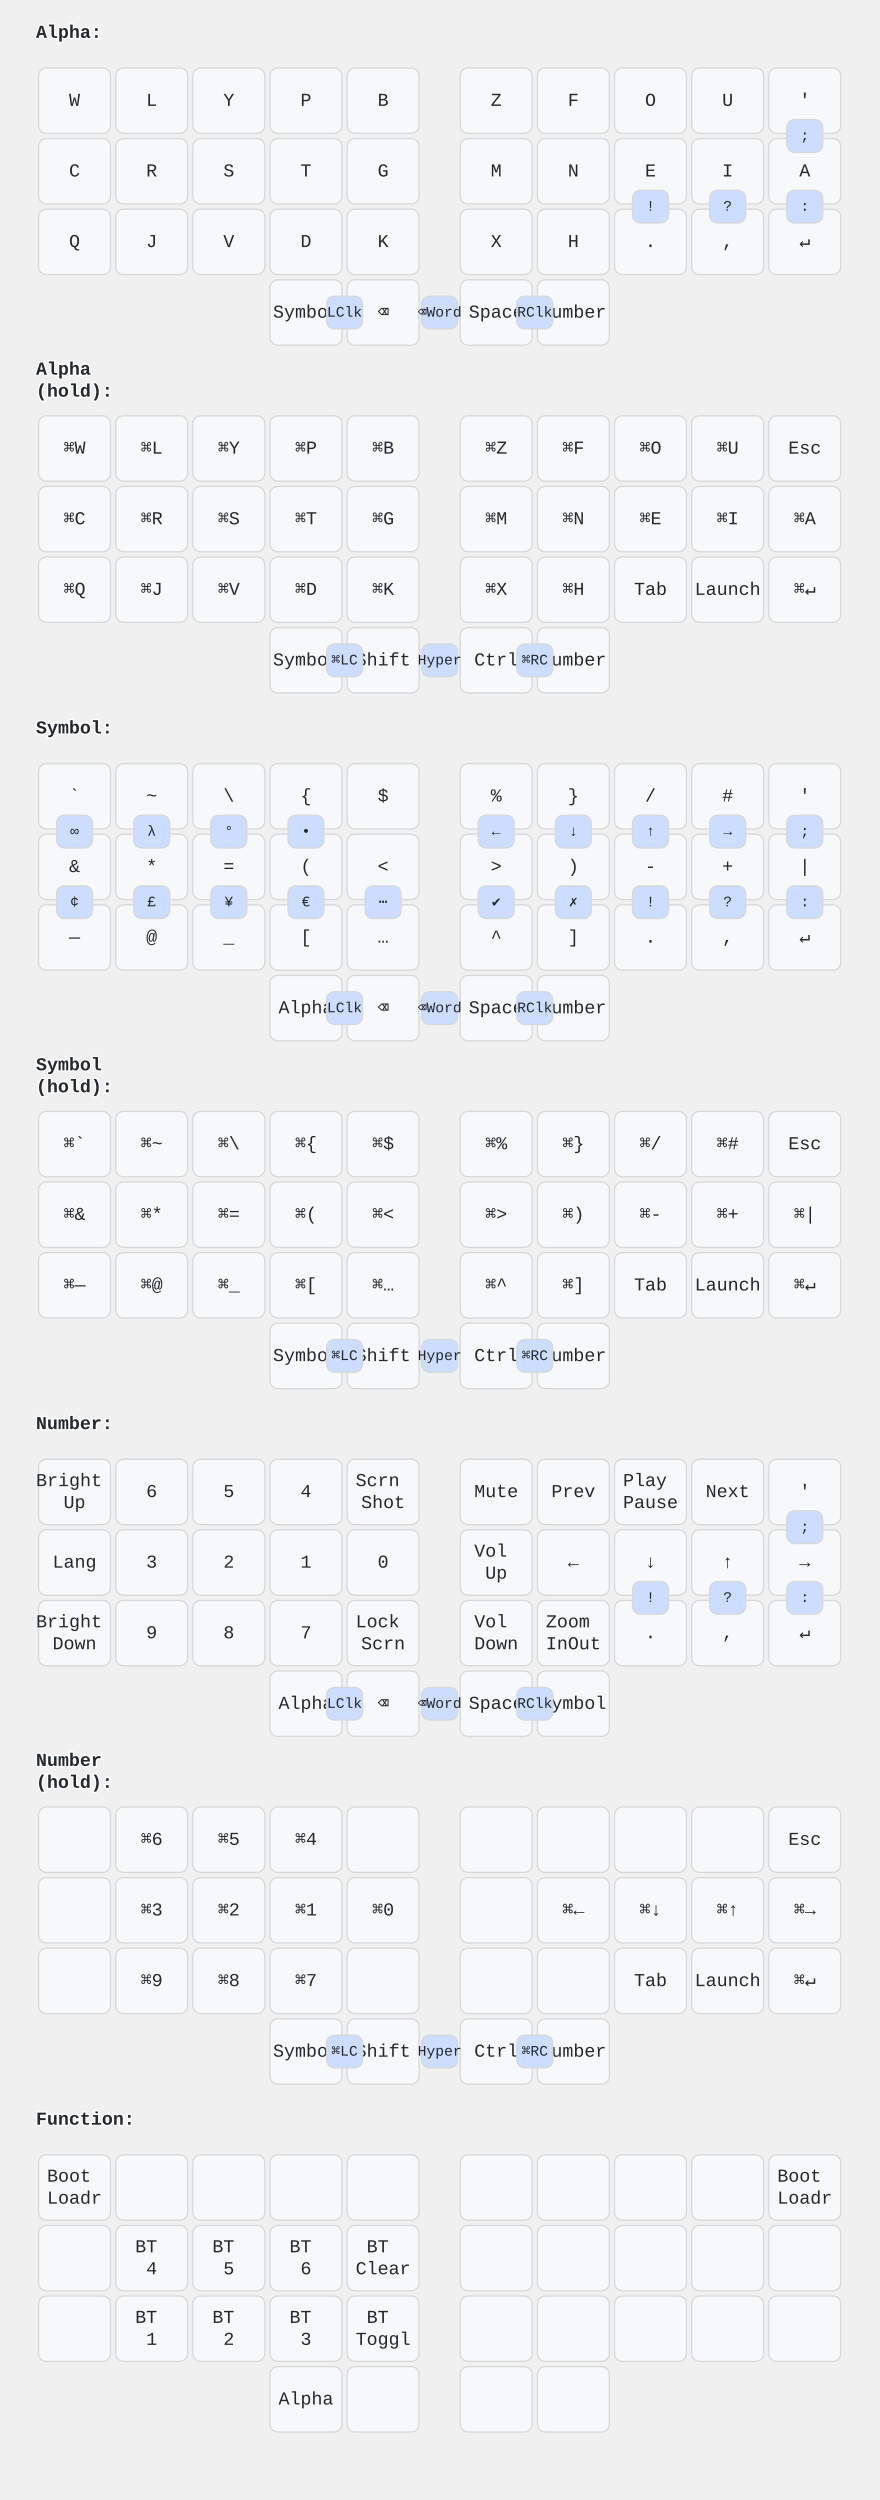
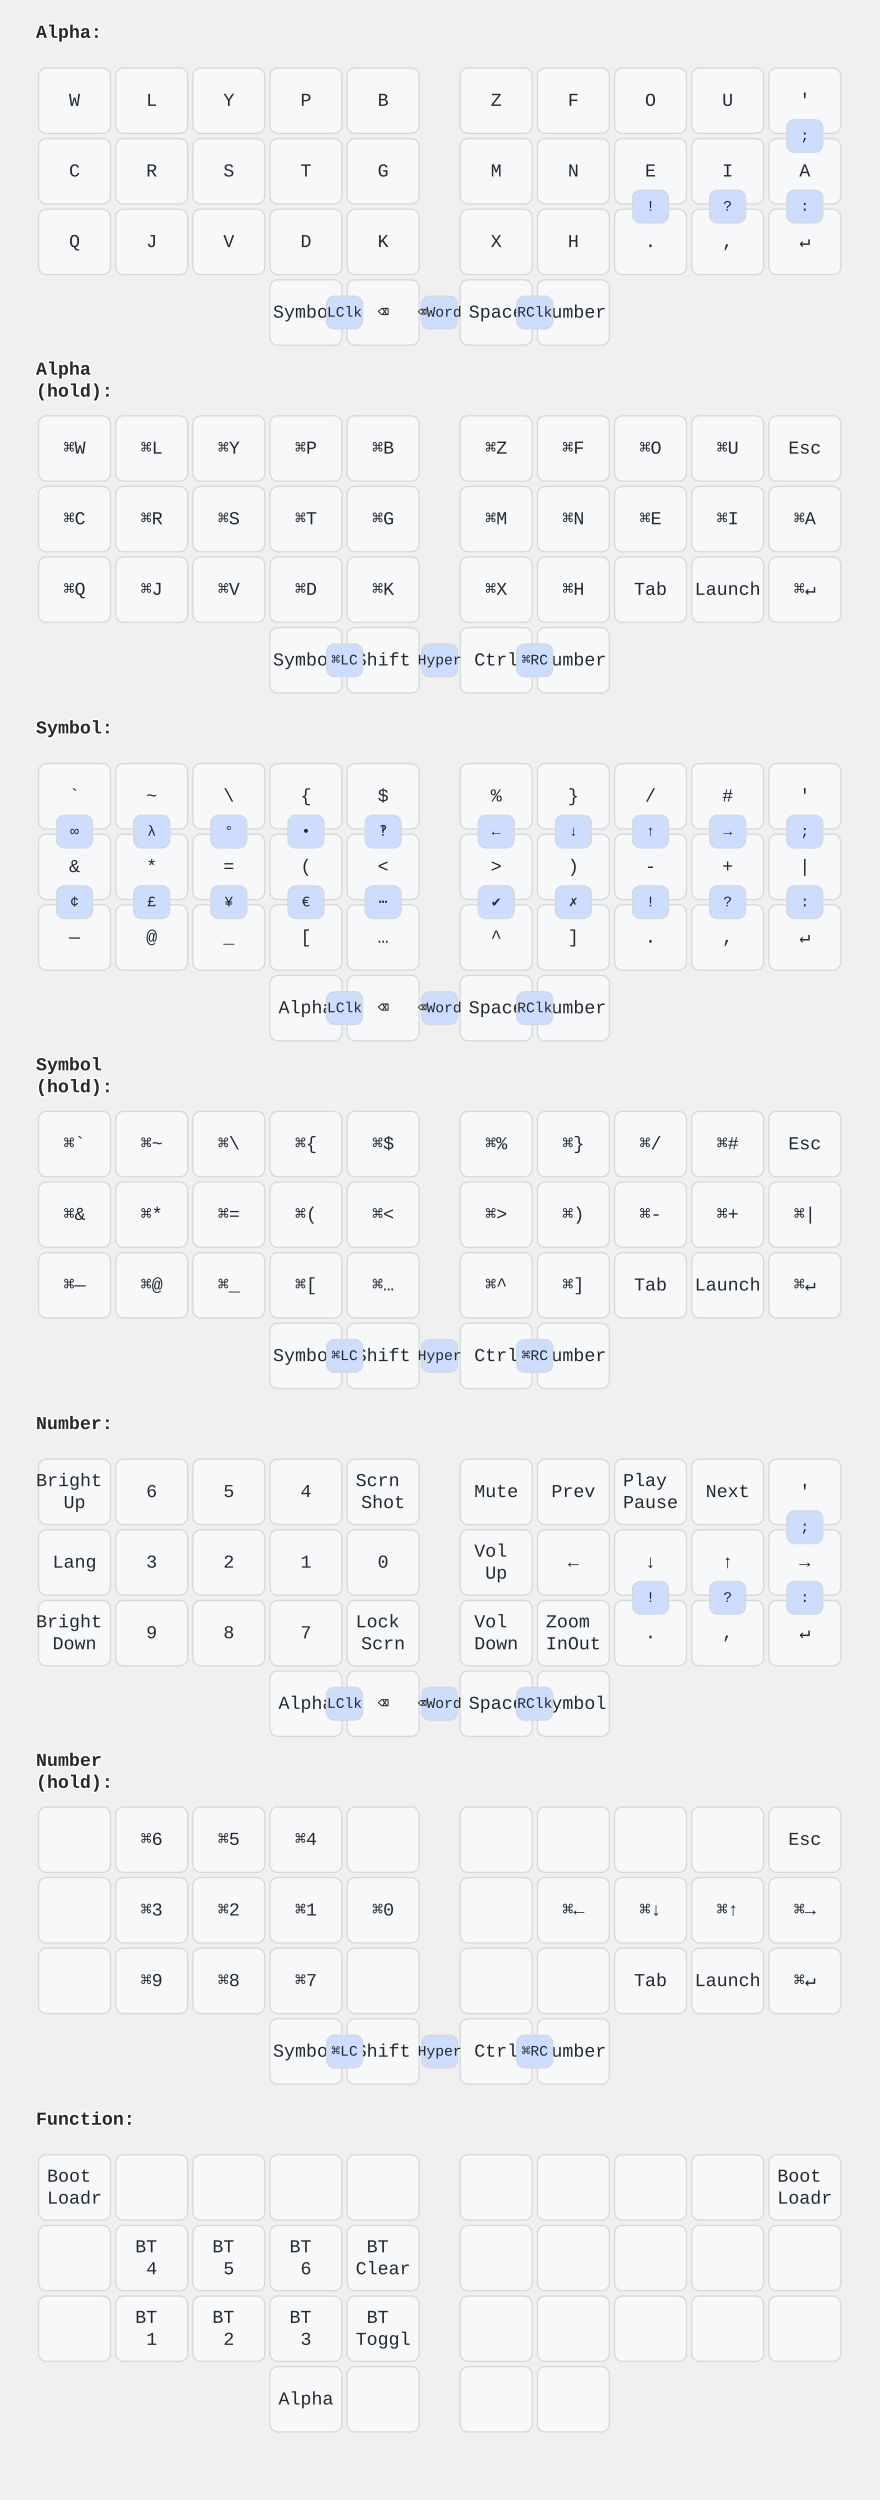
<svg xmlns="http://www.w3.org/2000/svg" width="672.5" height="1912" viewBox="0 0 672.5 1912">
  <style>
    svg {
        font-family: Menlo,SFMono-Regular,Consolas,Liberation Mono,monospace;
        font-size: 14px;
        font-kerning: normal;
        text-rendering: optimizeLegibility;
        fill: #24292e;
    }

    rect {
        fill: #f6f8fa;
        stroke: #d6d8da;
        stroke-width: 1;
    }

    .held {
        fill: #fdd;
    }

    .combo {
        fill: #cdf;
    }

    .ghost {
        fill: #ddd;
    }

    text {
        text-anchor: middle;
        dominant-baseline: middle;
    }

    .label {
        font-weight: bold;
        text-anchor: start;
        stroke: white;
        stroke-width: 2;
        paint-order: stroke;
    }

    .small {
        font-size: 80%;
    }
</style>
  <text x="27.5" y="25.0" class="label">Alpha:</text>
  <rect rx="6" ry="6" x="29.5" y="52" width="55" height="50" />
  <text x="57.0" y="77.0">W</text>
  <rect rx="6" ry="6" x="88.5" y="52" width="55" height="50" />
  <text x="116.0" y="77.0">L</text>
  <rect rx="6" ry="6" x="147.5" y="52" width="55" height="50" />
  <text x="175.0" y="77.0">Y</text>
  <rect rx="6" ry="6" x="206.5" y="52" width="55" height="50" />
  <text x="234.0" y="77.0">P</text>
  <rect rx="6" ry="6" x="265.5" y="52" width="55" height="50" />
  <text x="293.0" y="77.0">B</text>
  <rect rx="6" ry="6" x="29.5" y="106" width="55" height="50" />
  <text x="57.0" y="131.0">C</text>
  <rect rx="6" ry="6" x="88.5" y="106" width="55" height="50" />
  <text x="116.0" y="131.0">R</text>
  <rect rx="6" ry="6" x="147.5" y="106" width="55" height="50" />
  <text x="175.0" y="131.0">S</text>
  <rect rx="6" ry="6" x="206.5" y="106" width="55" height="50" />
  <text x="234.0" y="131.0">T</text>
  <rect rx="6" ry="6" x="265.5" y="106" width="55" height="50" />
  <text x="293.0" y="131.0">G</text>
  <rect rx="6" ry="6" x="29.5" y="160" width="55" height="50" />
  <text x="57.0" y="185.0">Q</text>
  <rect rx="6" ry="6" x="88.5" y="160" width="55" height="50" />
  <text x="116.0" y="185.0">J</text>
  <rect rx="6" ry="6" x="147.5" y="160" width="55" height="50" />
  <text x="175.0" y="185.0">V</text>
  <rect rx="6" ry="6" x="206.5" y="160" width="55" height="50" />
  <text x="234.0" y="185.0">D</text>
  <rect rx="6" ry="6" x="265.5" y="160" width="55" height="50" />
  <text x="293.0" y="185.0">K</text>
  <rect rx="6" ry="6" x="352.0" y="52" width="55" height="50" />
  <text x="379.5" y="77.0">Z</text>
  <rect rx="6" ry="6" x="411.0" y="52" width="55" height="50" />
  <text x="438.5" y="77.0">F</text>
  <rect rx="6" ry="6" x="470.0" y="52" width="55" height="50" />
  <text x="497.5" y="77.0">O</text>
  <rect rx="6" ry="6" x="529.0" y="52" width="55" height="50" />
  <text x="556.5" y="77.0">U</text>
  <rect rx="6" ry="6" x="588.0" y="52" width="55" height="50" />
  <text x="615.5" y="77.0">'</text>
  <rect rx="6" ry="6" x="352.0" y="106" width="55" height="50" />
  <text x="379.5" y="131.0">M</text>
  <rect rx="6" ry="6" x="411.0" y="106" width="55" height="50" />
  <text x="438.5" y="131.0">N</text>
  <rect rx="6" ry="6" x="470.0" y="106" width="55" height="50" />
  <text x="497.5" y="131.0">E</text>
  <rect rx="6" ry="6" x="529.0" y="106" width="55" height="50" />
  <text x="556.5" y="131.0">I</text>
  <rect rx="6" ry="6" x="588.0" y="106" width="55" height="50" />
  <text x="615.5" y="131.0">A</text>
  <rect rx="6" ry="6" x="352.0" y="160" width="55" height="50" />
  <text x="379.5" y="185.0">X</text>
  <rect rx="6" ry="6" x="411.0" y="160" width="55" height="50" />
  <text x="438.5" y="185.0">H</text>
  <rect rx="6" ry="6" x="470.0" y="160" width="55" height="50" />
  <text x="497.5" y="185.0">.</text>
  <rect rx="6" ry="6" x="529.0" y="160" width="55" height="50" />
  <text x="556.5" y="185.0">,</text>
  <rect rx="6" ry="6" x="588.0" y="160" width="55" height="50" />
  <text x="615.5" y="185.0">↵</text>
  <rect rx="6" ry="6" x="206.5" y="214" width="55" height="50" />
  <text x="234.0" y="239.0">Symbol</text>
  <rect rx="6" ry="6" x="265.5" y="214" width="55" height="50" />
  <text x="293.0" y="239.0">⌫</text>
  <rect rx="6" ry="6" x="352.0" y="214" width="55" height="50" />
  <text x="379.5" y="239.0">Space</text>
  <rect rx="6" ry="6" x="411.0" y="214" width="55" height="50" />
  <text x="438.5" y="239.0">Number</text>
  <rect rx="6" ry="6" x="483.75" y="145.5" width="27.5" height="25.0" class="combo" />
  <text x="497.5" y="158.0" class="small">!</text>
  <rect rx="6" ry="6" x="542.75" y="145.5" width="27.5" height="25.0" class="combo" />
  <text x="556.5" y="158.0" class="small">?</text>
  <rect rx="6" ry="6" x="601.75" y="145.5" width="27.5" height="25.0" class="combo" />
  <text x="615.5" y="158.0" class="small">:</text>
  <rect rx="6" ry="6" x="601.75" y="91.5" width="27.5" height="25.0" class="combo" />
  <text x="615.5" y="104.0" class="small">;</text>
  <rect rx="6" ry="6" x="322.5" y="226.5" width="27.5" height="25.0" class="combo" />
  <text x="336.25" y="239.0" class="small">⌫Word</text>
  <rect rx="6" ry="6" x="249.75" y="226.5" width="27.5" height="25.0" class="combo" />
  <text x="263.5" y="239.0" class="small">LClk</text>
  <rect rx="6" ry="6" x="395.25" y="226.5" width="27.5" height="25.0" class="combo" />
  <text x="409.0" y="239.0" class="small">RClk</text>
  <text x="27.5" y="291.0" class="label">
    <tspan x="27.5" dy="-0.6em">Alpha</tspan>
    <tspan x="27.5" dy="1.2em">(hold):</tspan>
  </text>
  <rect rx="6" ry="6" x="29.5" y="318" width="55" height="50" />
  <text x="57.0" y="343.0">⌘W</text>
  <rect rx="6" ry="6" x="88.5" y="318" width="55" height="50" />
  <text x="116.0" y="343.0">⌘L</text>
  <rect rx="6" ry="6" x="147.5" y="318" width="55" height="50" />
  <text x="175.0" y="343.0">⌘Y</text>
  <rect rx="6" ry="6" x="206.5" y="318" width="55" height="50" />
  <text x="234.0" y="343.0">⌘P</text>
  <rect rx="6" ry="6" x="265.5" y="318" width="55" height="50" />
  <text x="293.0" y="343.0">⌘B</text>
  <rect rx="6" ry="6" x="29.5" y="372" width="55" height="50" />
  <text x="57.0" y="397.0">⌘C</text>
  <rect rx="6" ry="6" x="88.5" y="372" width="55" height="50" />
  <text x="116.0" y="397.0">⌘R</text>
  <rect rx="6" ry="6" x="147.5" y="372" width="55" height="50" />
  <text x="175.0" y="397.0">⌘S</text>
  <rect rx="6" ry="6" x="206.5" y="372" width="55" height="50" />
  <text x="234.0" y="397.0">⌘T</text>
  <rect rx="6" ry="6" x="265.5" y="372" width="55" height="50" />
  <text x="293.0" y="397.0">⌘G</text>
  <rect rx="6" ry="6" x="29.5" y="426" width="55" height="50" />
  <text x="57.0" y="451.0">⌘Q</text>
  <rect rx="6" ry="6" x="88.5" y="426" width="55" height="50" />
  <text x="116.0" y="451.0">⌘J</text>
  <rect rx="6" ry="6" x="147.5" y="426" width="55" height="50" />
  <text x="175.0" y="451.0">⌘V</text>
  <rect rx="6" ry="6" x="206.5" y="426" width="55" height="50" />
  <text x="234.0" y="451.0">⌘D</text>
  <rect rx="6" ry="6" x="265.5" y="426" width="55" height="50" />
  <text x="293.0" y="451.0">⌘K</text>
  <rect rx="6" ry="6" x="352.0" y="318" width="55" height="50" />
  <text x="379.5" y="343.0">⌘Z</text>
  <rect rx="6" ry="6" x="411.0" y="318" width="55" height="50" />
  <text x="438.5" y="343.0">⌘F</text>
  <rect rx="6" ry="6" x="470.0" y="318" width="55" height="50" />
  <text x="497.5" y="343.0">⌘O</text>
  <rect rx="6" ry="6" x="529.0" y="318" width="55" height="50" />
  <text x="556.5" y="343.0">⌘U</text>
  <rect rx="6" ry="6" x="588.0" y="318" width="55" height="50" />
  <text x="615.5" y="343.0">Esc</text>
  <rect rx="6" ry="6" x="352.0" y="372" width="55" height="50" />
  <text x="379.5" y="397.0">⌘M</text>
  <rect rx="6" ry="6" x="411.0" y="372" width="55" height="50" />
  <text x="438.5" y="397.0">⌘N</text>
  <rect rx="6" ry="6" x="470.0" y="372" width="55" height="50" />
  <text x="497.5" y="397.0">⌘E</text>
  <rect rx="6" ry="6" x="529.0" y="372" width="55" height="50" />
  <text x="556.5" y="397.0">⌘I</text>
  <rect rx="6" ry="6" x="588.0" y="372" width="55" height="50" />
  <text x="615.5" y="397.0">⌘A</text>
  <rect rx="6" ry="6" x="352.0" y="426" width="55" height="50" />
  <text x="379.5" y="451.0">⌘X</text>
  <rect rx="6" ry="6" x="411.0" y="426" width="55" height="50" />
  <text x="438.5" y="451.0">⌘H</text>
  <rect rx="6" ry="6" x="470.0" y="426" width="55" height="50" />
  <text x="497.5" y="451.0">Tab</text>
  <rect rx="6" ry="6" x="529.0" y="426" width="55" height="50" />
  <text x="556.5" y="451.0">Launch</text>
  <rect rx="6" ry="6" x="588.0" y="426" width="55" height="50" />
  <text x="615.5" y="451.0">⌘↵</text>
  <rect rx="6" ry="6" x="206.5" y="480" width="55" height="50" />
  <text x="234.0" y="505.0">Symbol</text>
  <rect rx="6" ry="6" x="265.5" y="480" width="55" height="50" />
  <text x="293.0" y="505.0">Shift</text>
  <rect rx="6" ry="6" x="352.0" y="480" width="55" height="50" />
  <text x="379.5" y="505.0">Ctrl</text>
  <rect rx="6" ry="6" x="411.0" y="480" width="55" height="50" />
  <text x="438.5" y="505.0">Number</text>
  <rect rx="6" ry="6" x="322.5" y="492.5" width="27.5" height="25.0" class="combo" />
  <text x="336.25" y="505.0" class="small">Hyper</text>
  <rect rx="6" ry="6" x="249.75" y="492.5" width="27.5" height="25.0" class="combo" />
  <text x="263.5" y="505.0" class="small">⌘LC</text>
  <rect rx="6" ry="6" x="395.25" y="492.5" width="27.5" height="25.0" class="combo" />
  <text x="409.0" y="505.0" class="small">⌘RC</text>
  <text x="27.5" y="557.0" class="label">Symbol:</text>
  <rect rx="6" ry="6" x="29.5" y="584" width="55" height="50" />
  <text x="57.0" y="609.0">`</text>
  <rect rx="6" ry="6" x="88.5" y="584" width="55" height="50" />
  <text x="116.0" y="609.0">~</text>
  <rect rx="6" ry="6" x="147.5" y="584" width="55" height="50" />
  <text x="175.0" y="609.0">\</text>
  <rect rx="6" ry="6" x="206.5" y="584" width="55" height="50" />
  <text x="234.0" y="609.0">{</text>
  <rect rx="6" ry="6" x="265.5" y="584" width="55" height="50" />
  <text x="293.0" y="609.0">$</text>
  <rect rx="6" ry="6" x="29.5" y="638" width="55" height="50" />
  <text x="57.0" y="663.0">&amp;</text>
  <rect rx="6" ry="6" x="88.5" y="638" width="55" height="50" />
  <text x="116.0" y="663.0">*</text>
  <rect rx="6" ry="6" x="147.5" y="638" width="55" height="50" />
  <text x="175.0" y="663.0">=</text>
  <rect rx="6" ry="6" x="206.5" y="638" width="55" height="50" />
  <text x="234.0" y="663.0">(</text>
  <rect rx="6" ry="6" x="265.5" y="638" width="55" height="50" />
  <text x="293.0" y="663.0">&lt;</text>
  <rect rx="6" ry="6" x="29.5" y="692" width="55" height="50" />
  <text x="57.0" y="717.0">—</text>
  <rect rx="6" ry="6" x="88.5" y="692" width="55" height="50" />
  <text x="116.0" y="717.0">@</text>
  <rect rx="6" ry="6" x="147.5" y="692" width="55" height="50" />
  <text x="175.0" y="717.0">_</text>
  <rect rx="6" ry="6" x="206.5" y="692" width="55" height="50" />
  <text x="234.0" y="717.0">[</text>
  <rect rx="6" ry="6" x="265.5" y="692" width="55" height="50" />
  <text x="293.0" y="717.0">…</text>
  <rect rx="6" ry="6" x="352.0" y="584" width="55" height="50" />
  <text x="379.5" y="609.0">%</text>
  <rect rx="6" ry="6" x="411.0" y="584" width="55" height="50" />
  <text x="438.5" y="609.0">}</text>
  <rect rx="6" ry="6" x="470.0" y="584" width="55" height="50" />
  <text x="497.5" y="609.0">/</text>
  <rect rx="6" ry="6" x="529.0" y="584" width="55" height="50" />
  <text x="556.5" y="609.0">#</text>
  <rect rx="6" ry="6" x="588.0" y="584" width="55" height="50" />
  <text x="615.5" y="609.0">'</text>
  <rect rx="6" ry="6" x="352.0" y="638" width="55" height="50" />
  <text x="379.5" y="663.0">&gt;</text>
  <rect rx="6" ry="6" x="411.0" y="638" width="55" height="50" />
  <text x="438.5" y="663.0">)</text>
  <rect rx="6" ry="6" x="470.0" y="638" width="55" height="50" />
  <text x="497.5" y="663.0">-</text>
  <rect rx="6" ry="6" x="529.0" y="638" width="55" height="50" />
  <text x="556.5" y="663.0">+</text>
  <rect rx="6" ry="6" x="588.0" y="638" width="55" height="50" />
  <text x="615.5" y="663.0">|</text>
  <rect rx="6" ry="6" x="352.0" y="692" width="55" height="50" />
  <text x="379.5" y="717.0">^</text>
  <rect rx="6" ry="6" x="411.0" y="692" width="55" height="50" />
  <text x="438.5" y="717.0">]</text>
  <rect rx="6" ry="6" x="470.0" y="692" width="55" height="50" />
  <text x="497.5" y="717.0">.</text>
  <rect rx="6" ry="6" x="529.0" y="692" width="55" height="50" />
  <text x="556.5" y="717.0">,</text>
  <rect rx="6" ry="6" x="588.0" y="692" width="55" height="50" />
  <text x="615.5" y="717.0">↵</text>
  <rect rx="6" ry="6" x="206.5" y="746" width="55" height="50" />
  <text x="234.0" y="771.0">Alpha</text>
  <rect rx="6" ry="6" x="265.5" y="746" width="55" height="50" />
  <text x="293.0" y="771.0">⌫</text>
  <rect rx="6" ry="6" x="352.0" y="746" width="55" height="50" />
  <text x="379.5" y="771.0">Space</text>
  <rect rx="6" ry="6" x="411.0" y="746" width="55" height="50" />
  <text x="438.5" y="771.0">Number</text>
  <rect rx="6" ry="6" x="483.75" y="677.5" width="27.5" height="25.0" class="combo" />
  <text x="497.5" y="690.0" class="small">!</text>
  <rect rx="6" ry="6" x="542.75" y="677.5" width="27.5" height="25.0" class="combo" />
  <text x="556.5" y="690.0" class="small">?</text>
  <rect rx="6" ry="6" x="601.75" y="677.5" width="27.5" height="25.0" class="combo" />
  <text x="615.5" y="690.0" class="small">:</text>
  <rect rx="6" ry="6" x="601.75" y="623.5" width="27.5" height="25.0" class="combo" />
  <text x="615.5" y="636.0" class="small">;</text>
  <rect rx="6" ry="6" x="43.25" y="677.5" width="27.5" height="25.0" class="combo" />
  <text x="57.0" y="690.0" class="small">¢</text>
  <rect rx="6" ry="6" x="102.25" y="677.5" width="27.5" height="25.0" class="combo" />
  <text x="116.0" y="690.0" class="small">£</text>
  <rect rx="6" ry="6" x="161.25" y="677.5" width="27.5" height="25.0" class="combo" />
  <text x="175.0" y="690.0" class="small">¥</text>
  <rect rx="6" ry="6" x="220.25" y="677.5" width="27.5" height="25.0" class="combo" />
  <text x="234.0" y="690.0" class="small">€</text>
+   <rect rx="6" ry="6" x="279.25" y="623.5" width="27.5" height="25.0" class="combo" />
+   <text x="293.0" y="636.0" class="small">‽</text>
  <rect rx="6" ry="6" x="220.25" y="623.5" width="27.5" height="25.0" class="combo" />
  <text x="234.0" y="636.0" class="small">•</text>
  <rect rx="6" ry="6" x="161.25" y="623.5" width="27.5" height="25.0" class="combo" />
  <text x="175.0" y="636.0" class="small">°</text>
  <rect rx="6" ry="6" x="102.25" y="623.5" width="27.5" height="25.0" class="combo" />
  <text x="116.0" y="636.0" class="small">λ</text>
  <rect rx="6" ry="6" x="43.25" y="623.5" width="27.5" height="25.0" class="combo" />
  <text x="57.0" y="636.0" class="small">∞</text>
  <rect rx="6" ry="6" x="279.25" y="677.5" width="27.5" height="25.0" class="combo" />
  <text x="293.0" y="690.0" class="small">⋯</text>
  <rect rx="6" ry="6" x="365.75" y="677.5" width="27.5" height="25.0" class="combo" />
  <text x="379.5" y="690.0" class="small">✔</text>
  <rect rx="6" ry="6" x="424.75" y="677.5" width="27.5" height="25.0" class="combo" />
  <text x="438.5" y="690.0" class="small">✗</text>
  <rect rx="6" ry="6" x="365.75" y="623.5" width="27.5" height="25.0" class="combo" />
  <text x="379.5" y="636.0" class="small">←</text>
  <rect rx="6" ry="6" x="424.75" y="623.5" width="27.5" height="25.0" class="combo" />
  <text x="438.5" y="636.0" class="small">↓</text>
  <rect rx="6" ry="6" x="483.75" y="623.5" width="27.5" height="25.0" class="combo" />
  <text x="497.5" y="636.0" class="small">↑</text>
  <rect rx="6" ry="6" x="542.75" y="623.5" width="27.5" height="25.0" class="combo" />
  <text x="556.5" y="636.0" class="small">→</text>
  <rect rx="6" ry="6" x="322.5" y="758.5" width="27.5" height="25.0" class="combo" />
  <text x="336.25" y="771.0" class="small">⌫Word</text>
  <rect rx="6" ry="6" x="249.75" y="758.5" width="27.5" height="25.0" class="combo" />
  <text x="263.5" y="771.0" class="small">LClk</text>
  <rect rx="6" ry="6" x="395.25" y="758.5" width="27.5" height="25.0" class="combo" />
  <text x="409.0" y="771.0" class="small">RClk</text>
  <text x="27.5" y="823.0" class="label">
    <tspan x="27.5" dy="-0.6em">Symbol</tspan>
    <tspan x="27.5" dy="1.2em">(hold):</tspan>
  </text>
  <rect rx="6" ry="6" x="29.5" y="850" width="55" height="50" />
  <text x="57.0" y="875.0">⌘`</text>
  <rect rx="6" ry="6" x="88.5" y="850" width="55" height="50" />
  <text x="116.0" y="875.0">⌘~</text>
  <rect rx="6" ry="6" x="147.5" y="850" width="55" height="50" />
  <text x="175.0" y="875.0">⌘\</text>
  <rect rx="6" ry="6" x="206.5" y="850" width="55" height="50" />
  <text x="234.0" y="875.0">⌘{</text>
  <rect rx="6" ry="6" x="265.5" y="850" width="55" height="50" />
  <text x="293.0" y="875.0">⌘$</text>
  <rect rx="6" ry="6" x="29.5" y="904" width="55" height="50" />
  <text x="57.0" y="929.0">⌘&amp;</text>
  <rect rx="6" ry="6" x="88.5" y="904" width="55" height="50" />
  <text x="116.0" y="929.0">⌘*</text>
  <rect rx="6" ry="6" x="147.5" y="904" width="55" height="50" />
  <text x="175.0" y="929.0">⌘=</text>
  <rect rx="6" ry="6" x="206.5" y="904" width="55" height="50" />
  <text x="234.0" y="929.0">⌘(</text>
  <rect rx="6" ry="6" x="265.5" y="904" width="55" height="50" />
  <text x="293.0" y="929.0">⌘&lt;</text>
  <rect rx="6" ry="6" x="29.5" y="958" width="55" height="50" />
  <text x="57.0" y="983.0">⌘—</text>
  <rect rx="6" ry="6" x="88.5" y="958" width="55" height="50" />
  <text x="116.0" y="983.0">⌘@</text>
  <rect rx="6" ry="6" x="147.5" y="958" width="55" height="50" />
  <text x="175.0" y="983.0">⌘_</text>
  <rect rx="6" ry="6" x="206.5" y="958" width="55" height="50" />
  <text x="234.0" y="983.0">⌘[</text>
  <rect rx="6" ry="6" x="265.5" y="958" width="55" height="50" />
  <text x="293.0" y="983.0">⌘…</text>
  <rect rx="6" ry="6" x="352.0" y="850" width="55" height="50" />
  <text x="379.5" y="875.0">⌘%</text>
  <rect rx="6" ry="6" x="411.0" y="850" width="55" height="50" />
  <text x="438.5" y="875.0">⌘}</text>
  <rect rx="6" ry="6" x="470.0" y="850" width="55" height="50" />
  <text x="497.5" y="875.0">⌘/</text>
  <rect rx="6" ry="6" x="529.0" y="850" width="55" height="50" />
  <text x="556.5" y="875.0">⌘#</text>
  <rect rx="6" ry="6" x="588.0" y="850" width="55" height="50" />
  <text x="615.5" y="875.0">Esc</text>
  <rect rx="6" ry="6" x="352.0" y="904" width="55" height="50" />
  <text x="379.5" y="929.0">⌘&gt;</text>
  <rect rx="6" ry="6" x="411.0" y="904" width="55" height="50" />
  <text x="438.5" y="929.0">⌘)</text>
  <rect rx="6" ry="6" x="470.0" y="904" width="55" height="50" />
  <text x="497.5" y="929.0">⌘-</text>
  <rect rx="6" ry="6" x="529.0" y="904" width="55" height="50" />
  <text x="556.5" y="929.0">⌘+</text>
  <rect rx="6" ry="6" x="588.0" y="904" width="55" height="50" />
  <text x="615.5" y="929.0">⌘|</text>
  <rect rx="6" ry="6" x="352.0" y="958" width="55" height="50" />
  <text x="379.5" y="983.0">⌘^</text>
  <rect rx="6" ry="6" x="411.0" y="958" width="55" height="50" />
  <text x="438.5" y="983.0">⌘]</text>
  <rect rx="6" ry="6" x="470.0" y="958" width="55" height="50" />
  <text x="497.5" y="983.0">Tab</text>
  <rect rx="6" ry="6" x="529.0" y="958" width="55" height="50" />
  <text x="556.5" y="983.0">Launch</text>
  <rect rx="6" ry="6" x="588.0" y="958" width="55" height="50" />
  <text x="615.5" y="983.0">⌘↵</text>
  <rect rx="6" ry="6" x="206.5" y="1012" width="55" height="50" />
  <text x="234.0" y="1037.0">Symbol</text>
  <rect rx="6" ry="6" x="265.5" y="1012" width="55" height="50" />
  <text x="293.0" y="1037.0">Shift</text>
  <rect rx="6" ry="6" x="352.0" y="1012" width="55" height="50" />
  <text x="379.5" y="1037.0">Ctrl</text>
  <rect rx="6" ry="6" x="411.0" y="1012" width="55" height="50" />
  <text x="438.5" y="1037.0">Number</text>
  <rect rx="6" ry="6" x="322.5" y="1024.5" width="27.5" height="25.0" class="combo" />
  <text x="336.25" y="1037.0" class="small">Hyper</text>
  <rect rx="6" ry="6" x="249.75" y="1024.5" width="27.5" height="25.0" class="combo" />
  <text x="263.5" y="1037.0" class="small">⌘LC</text>
  <rect rx="6" ry="6" x="395.25" y="1024.5" width="27.5" height="25.0" class="combo" />
  <text x="409.0" y="1037.0" class="small">⌘RC</text>
  <text x="27.5" y="1089.0" class="label">Number:</text>
  <rect rx="6" ry="6" x="29.5" y="1116" width="55" height="50" />
  <text x="57.0" y="1141.0">
    <tspan x="57.0" dy="-0.6em">Bright</tspan>
    <tspan x="57.0" dy="1.2em">Up</tspan>
  </text>
  <rect rx="6" ry="6" x="88.5" y="1116" width="55" height="50" />
  <text x="116.0" y="1141.0">6</text>
  <rect rx="6" ry="6" x="147.5" y="1116" width="55" height="50" />
  <text x="175.0" y="1141.0">5</text>
  <rect rx="6" ry="6" x="206.5" y="1116" width="55" height="50" />
  <text x="234.0" y="1141.0">4</text>
  <rect rx="6" ry="6" x="265.5" y="1116" width="55" height="50" />
  <text x="293.0" y="1141.0">
    <tspan x="293.0" dy="-0.6em">Scrn</tspan>
    <tspan x="293.0" dy="1.2em">Shot</tspan>
  </text>
  <rect rx="6" ry="6" x="29.5" y="1170" width="55" height="50" />
  <text x="57.0" y="1195.0">Lang</text>
  <rect rx="6" ry="6" x="88.5" y="1170" width="55" height="50" />
  <text x="116.0" y="1195.0">3</text>
  <rect rx="6" ry="6" x="147.5" y="1170" width="55" height="50" />
  <text x="175.0" y="1195.0">2</text>
  <rect rx="6" ry="6" x="206.5" y="1170" width="55" height="50" />
  <text x="234.0" y="1195.0">1</text>
  <rect rx="6" ry="6" x="265.5" y="1170" width="55" height="50" />
  <text x="293.0" y="1195.0">0</text>
  <rect rx="6" ry="6" x="29.5" y="1224" width="55" height="50" />
  <text x="57.0" y="1249.0">
    <tspan x="57.0" dy="-0.6em">Bright</tspan>
    <tspan x="57.0" dy="1.2em">Down</tspan>
  </text>
  <rect rx="6" ry="6" x="88.5" y="1224" width="55" height="50" />
  <text x="116.0" y="1249.0">9</text>
  <rect rx="6" ry="6" x="147.5" y="1224" width="55" height="50" />
  <text x="175.0" y="1249.0">8</text>
  <rect rx="6" ry="6" x="206.5" y="1224" width="55" height="50" />
  <text x="234.0" y="1249.0">7</text>
  <rect rx="6" ry="6" x="265.5" y="1224" width="55" height="50" />
  <text x="293.0" y="1249.0">
    <tspan x="293.0" dy="-0.6em">Lock</tspan>
    <tspan x="293.0" dy="1.2em">Scrn</tspan>
  </text>
  <rect rx="6" ry="6" x="352.0" y="1116" width="55" height="50" />
  <text x="379.5" y="1141.0">Mute</text>
  <rect rx="6" ry="6" x="411.0" y="1116" width="55" height="50" />
  <text x="438.5" y="1141.0">Prev</text>
  <rect rx="6" ry="6" x="470.0" y="1116" width="55" height="50" />
  <text x="497.5" y="1141.0">
    <tspan x="497.5" dy="-0.6em">Play</tspan>
    <tspan x="497.5" dy="1.2em">Pause</tspan>
  </text>
  <rect rx="6" ry="6" x="529.0" y="1116" width="55" height="50" />
  <text x="556.5" y="1141.0">Next</text>
  <rect rx="6" ry="6" x="588.0" y="1116" width="55" height="50" />
  <text x="615.5" y="1141.0">'</text>
  <rect rx="6" ry="6" x="352.0" y="1170" width="55" height="50" />
  <text x="379.5" y="1195.0">
    <tspan x="379.5" dy="-0.6em">Vol</tspan>
    <tspan x="379.5" dy="1.2em">Up</tspan>
  </text>
  <rect rx="6" ry="6" x="411.0" y="1170" width="55" height="50" />
  <text x="438.5" y="1195.0">←</text>
  <rect rx="6" ry="6" x="470.0" y="1170" width="55" height="50" />
  <text x="497.5" y="1195.0">↓</text>
  <rect rx="6" ry="6" x="529.0" y="1170" width="55" height="50" />
  <text x="556.5" y="1195.0">↑</text>
  <rect rx="6" ry="6" x="588.0" y="1170" width="55" height="50" />
  <text x="615.5" y="1195.0">→</text>
  <rect rx="6" ry="6" x="352.0" y="1224" width="55" height="50" />
  <text x="379.5" y="1249.0">
    <tspan x="379.5" dy="-0.6em">Vol</tspan>
    <tspan x="379.5" dy="1.2em">Down</tspan>
  </text>
  <rect rx="6" ry="6" x="411.0" y="1224" width="55" height="50" />
  <text x="438.5" y="1249.0">
    <tspan x="438.5" dy="-0.6em">Zoom</tspan>
    <tspan x="438.5" dy="1.2em">InOut</tspan>
  </text>
  <rect rx="6" ry="6" x="470.0" y="1224" width="55" height="50" />
  <text x="497.5" y="1249.0">.</text>
  <rect rx="6" ry="6" x="529.0" y="1224" width="55" height="50" />
  <text x="556.5" y="1249.0">,</text>
  <rect rx="6" ry="6" x="588.0" y="1224" width="55" height="50" />
  <text x="615.5" y="1249.0">↵</text>
  <rect rx="6" ry="6" x="206.5" y="1278" width="55" height="50" />
  <text x="234.0" y="1303.0">Alpha</text>
  <rect rx="6" ry="6" x="265.5" y="1278" width="55" height="50" />
  <text x="293.0" y="1303.0">⌫</text>
  <rect rx="6" ry="6" x="352.0" y="1278" width="55" height="50" />
  <text x="379.5" y="1303.0">Space</text>
  <rect rx="6" ry="6" x="411.0" y="1278" width="55" height="50" />
  <text x="438.5" y="1303.0">Symbol</text>
  <rect rx="6" ry="6" x="483.75" y="1209.5" width="27.5" height="25.0" class="combo" />
  <text x="497.5" y="1222.0" class="small">!</text>
  <rect rx="6" ry="6" x="542.75" y="1209.5" width="27.5" height="25.0" class="combo" />
  <text x="556.5" y="1222.0" class="small">?</text>
  <rect rx="6" ry="6" x="601.75" y="1209.5" width="27.5" height="25.0" class="combo" />
  <text x="615.5" y="1222.0" class="small">:</text>
  <rect rx="6" ry="6" x="601.75" y="1155.5" width="27.5" height="25.0" class="combo" />
  <text x="615.5" y="1168.0" class="small">;</text>
  <rect rx="6" ry="6" x="322.5" y="1290.5" width="27.5" height="25.0" class="combo" />
  <text x="336.25" y="1303.0" class="small">⌫Word</text>
  <rect rx="6" ry="6" x="249.75" y="1290.5" width="27.5" height="25.0" class="combo" />
  <text x="263.5" y="1303.0" class="small">LClk</text>
  <rect rx="6" ry="6" x="395.25" y="1290.5" width="27.5" height="25.0" class="combo" />
  <text x="409.0" y="1303.0" class="small">RClk</text>
  <text x="27.5" y="1355.0" class="label">
    <tspan x="27.5" dy="-0.6em">Number</tspan>
    <tspan x="27.5" dy="1.2em">(hold):</tspan>
  </text>
  <rect rx="6" ry="6" x="29.5" y="1382" width="55" height="50" />
  <rect rx="6" ry="6" x="88.5" y="1382" width="55" height="50" />
  <text x="116.0" y="1407.0">⌘6</text>
  <rect rx="6" ry="6" x="147.5" y="1382" width="55" height="50" />
  <text x="175.0" y="1407.0">⌘5</text>
  <rect rx="6" ry="6" x="206.5" y="1382" width="55" height="50" />
  <text x="234.0" y="1407.0">⌘4</text>
  <rect rx="6" ry="6" x="265.5" y="1382" width="55" height="50" />
  <rect rx="6" ry="6" x="29.5" y="1436" width="55" height="50" />
  <rect rx="6" ry="6" x="88.5" y="1436" width="55" height="50" />
  <text x="116.0" y="1461.0">⌘3</text>
  <rect rx="6" ry="6" x="147.5" y="1436" width="55" height="50" />
  <text x="175.0" y="1461.0">⌘2</text>
  <rect rx="6" ry="6" x="206.5" y="1436" width="55" height="50" />
  <text x="234.0" y="1461.0">⌘1</text>
  <rect rx="6" ry="6" x="265.5" y="1436" width="55" height="50" />
  <text x="293.0" y="1461.0">⌘0</text>
  <rect rx="6" ry="6" x="29.5" y="1490" width="55" height="50" />
  <rect rx="6" ry="6" x="88.5" y="1490" width="55" height="50" />
  <text x="116.0" y="1515.0">⌘9</text>
  <rect rx="6" ry="6" x="147.5" y="1490" width="55" height="50" />
  <text x="175.0" y="1515.0">⌘8</text>
  <rect rx="6" ry="6" x="206.5" y="1490" width="55" height="50" />
  <text x="234.0" y="1515.0">⌘7</text>
  <rect rx="6" ry="6" x="265.5" y="1490" width="55" height="50" />
  <rect rx="6" ry="6" x="352.0" y="1382" width="55" height="50" />
  <rect rx="6" ry="6" x="411.0" y="1382" width="55" height="50" />
  <rect rx="6" ry="6" x="470.0" y="1382" width="55" height="50" />
  <rect rx="6" ry="6" x="529.0" y="1382" width="55" height="50" />
  <rect rx="6" ry="6" x="588.0" y="1382" width="55" height="50" />
  <text x="615.5" y="1407.0">Esc</text>
  <rect rx="6" ry="6" x="352.0" y="1436" width="55" height="50" />
  <rect rx="6" ry="6" x="411.0" y="1436" width="55" height="50" />
  <text x="438.5" y="1461.0">⌘←</text>
  <rect rx="6" ry="6" x="470.0" y="1436" width="55" height="50" />
  <text x="497.5" y="1461.0">⌘↓</text>
  <rect rx="6" ry="6" x="529.0" y="1436" width="55" height="50" />
  <text x="556.5" y="1461.0">⌘↑</text>
  <rect rx="6" ry="6" x="588.0" y="1436" width="55" height="50" />
  <text x="615.5" y="1461.0">⌘→</text>
  <rect rx="6" ry="6" x="352.0" y="1490" width="55" height="50" />
  <rect rx="6" ry="6" x="411.0" y="1490" width="55" height="50" />
  <rect rx="6" ry="6" x="470.0" y="1490" width="55" height="50" />
  <text x="497.5" y="1515.0">Tab</text>
  <rect rx="6" ry="6" x="529.0" y="1490" width="55" height="50" />
  <text x="556.5" y="1515.0">Launch</text>
  <rect rx="6" ry="6" x="588.0" y="1490" width="55" height="50" />
  <text x="615.5" y="1515.0">⌘↵</text>
  <rect rx="6" ry="6" x="206.5" y="1544" width="55" height="50" />
  <text x="234.0" y="1569.0">Symbol</text>
  <rect rx="6" ry="6" x="265.5" y="1544" width="55" height="50" />
  <text x="293.0" y="1569.0">Shift</text>
  <rect rx="6" ry="6" x="352.0" y="1544" width="55" height="50" />
  <text x="379.5" y="1569.0">Ctrl</text>
  <rect rx="6" ry="6" x="411.0" y="1544" width="55" height="50" />
  <text x="438.5" y="1569.0">Number</text>
  <rect rx="6" ry="6" x="322.5" y="1556.5" width="27.5" height="25.0" class="combo" />
  <text x="336.25" y="1569.0" class="small">Hyper</text>
  <rect rx="6" ry="6" x="249.75" y="1556.5" width="27.5" height="25.0" class="combo" />
  <text x="263.5" y="1569.0" class="small">⌘LC</text>
  <rect rx="6" ry="6" x="395.25" y="1556.5" width="27.5" height="25.0" class="combo" />
  <text x="409.0" y="1569.0" class="small">⌘RC</text>
  <text x="27.5" y="1621.0" class="label">Function:</text>
  <rect rx="6" ry="6" x="29.5" y="1648" width="55" height="50" />
  <text x="57.0" y="1673.0">
    <tspan x="57.0" dy="-0.6em">Boot</tspan>
    <tspan x="57.0" dy="1.2em">Loadr</tspan>
  </text>
  <rect rx="6" ry="6" x="88.5" y="1648" width="55" height="50" />
  <rect rx="6" ry="6" x="147.5" y="1648" width="55" height="50" />
  <rect rx="6" ry="6" x="206.5" y="1648" width="55" height="50" />
  <rect rx="6" ry="6" x="265.5" y="1648" width="55" height="50" />
  <rect rx="6" ry="6" x="29.5" y="1702" width="55" height="50" />
  <rect rx="6" ry="6" x="88.5" y="1702" width="55" height="50" />
  <text x="116.0" y="1727.0">
    <tspan x="116.0" dy="-0.6em">BT</tspan>
    <tspan x="116.0" dy="1.2em">4</tspan>
  </text>
  <rect rx="6" ry="6" x="147.5" y="1702" width="55" height="50" />
  <text x="175.0" y="1727.0">
    <tspan x="175.0" dy="-0.6em">BT</tspan>
    <tspan x="175.0" dy="1.2em">5</tspan>
  </text>
  <rect rx="6" ry="6" x="206.5" y="1702" width="55" height="50" />
  <text x="234.0" y="1727.0">
    <tspan x="234.0" dy="-0.6em">BT</tspan>
    <tspan x="234.0" dy="1.2em">6</tspan>
  </text>
  <rect rx="6" ry="6" x="265.5" y="1702" width="55" height="50" />
  <text x="293.0" y="1727.0">
    <tspan x="293.0" dy="-0.6em">BT</tspan>
    <tspan x="293.0" dy="1.2em">Clear</tspan>
  </text>
  <rect rx="6" ry="6" x="29.5" y="1756" width="55" height="50" />
  <rect rx="6" ry="6" x="88.5" y="1756" width="55" height="50" />
  <text x="116.0" y="1781.0">
    <tspan x="116.0" dy="-0.6em">BT</tspan>
    <tspan x="116.0" dy="1.2em">1</tspan>
  </text>
  <rect rx="6" ry="6" x="147.5" y="1756" width="55" height="50" />
  <text x="175.0" y="1781.0">
    <tspan x="175.0" dy="-0.6em">BT</tspan>
    <tspan x="175.0" dy="1.2em">2</tspan>
  </text>
  <rect rx="6" ry="6" x="206.5" y="1756" width="55" height="50" />
  <text x="234.0" y="1781.0">
    <tspan x="234.0" dy="-0.6em">BT</tspan>
    <tspan x="234.0" dy="1.2em">3</tspan>
  </text>
  <rect rx="6" ry="6" x="265.5" y="1756" width="55" height="50" />
  <text x="293.0" y="1781.0">
    <tspan x="293.0" dy="-0.6em">BT</tspan>
    <tspan x="293.0" dy="1.2em">Toggl</tspan>
  </text>
  <rect rx="6" ry="6" x="352.0" y="1648" width="55" height="50" />
  <rect rx="6" ry="6" x="411.0" y="1648" width="55" height="50" />
  <rect rx="6" ry="6" x="470.0" y="1648" width="55" height="50" />
  <rect rx="6" ry="6" x="529.0" y="1648" width="55" height="50" />
  <rect rx="6" ry="6" x="588.0" y="1648" width="55" height="50" />
  <text x="615.5" y="1673.0">
    <tspan x="615.5" dy="-0.6em">Boot</tspan>
    <tspan x="615.5" dy="1.2em">Loadr</tspan>
  </text>
  <rect rx="6" ry="6" x="352.0" y="1702" width="55" height="50" />
  <rect rx="6" ry="6" x="411.0" y="1702" width="55" height="50" />
  <rect rx="6" ry="6" x="470.0" y="1702" width="55" height="50" />
  <rect rx="6" ry="6" x="529.0" y="1702" width="55" height="50" />
  <rect rx="6" ry="6" x="588.0" y="1702" width="55" height="50" />
  <rect rx="6" ry="6" x="352.0" y="1756" width="55" height="50" />
  <rect rx="6" ry="6" x="411.0" y="1756" width="55" height="50" />
  <rect rx="6" ry="6" x="470.0" y="1756" width="55" height="50" />
  <rect rx="6" ry="6" x="529.0" y="1756" width="55" height="50" />
  <rect rx="6" ry="6" x="588.0" y="1756" width="55" height="50" />
  <rect rx="6" ry="6" x="206.5" y="1810" width="55" height="50" />
  <text x="234.0" y="1835.0">Alpha</text>
  <rect rx="6" ry="6" x="265.5" y="1810" width="55" height="50" />
  <rect rx="6" ry="6" x="352.0" y="1810" width="55" height="50" />
  <rect rx="6" ry="6" x="411.0" y="1810" width="55" height="50" />
</svg>
